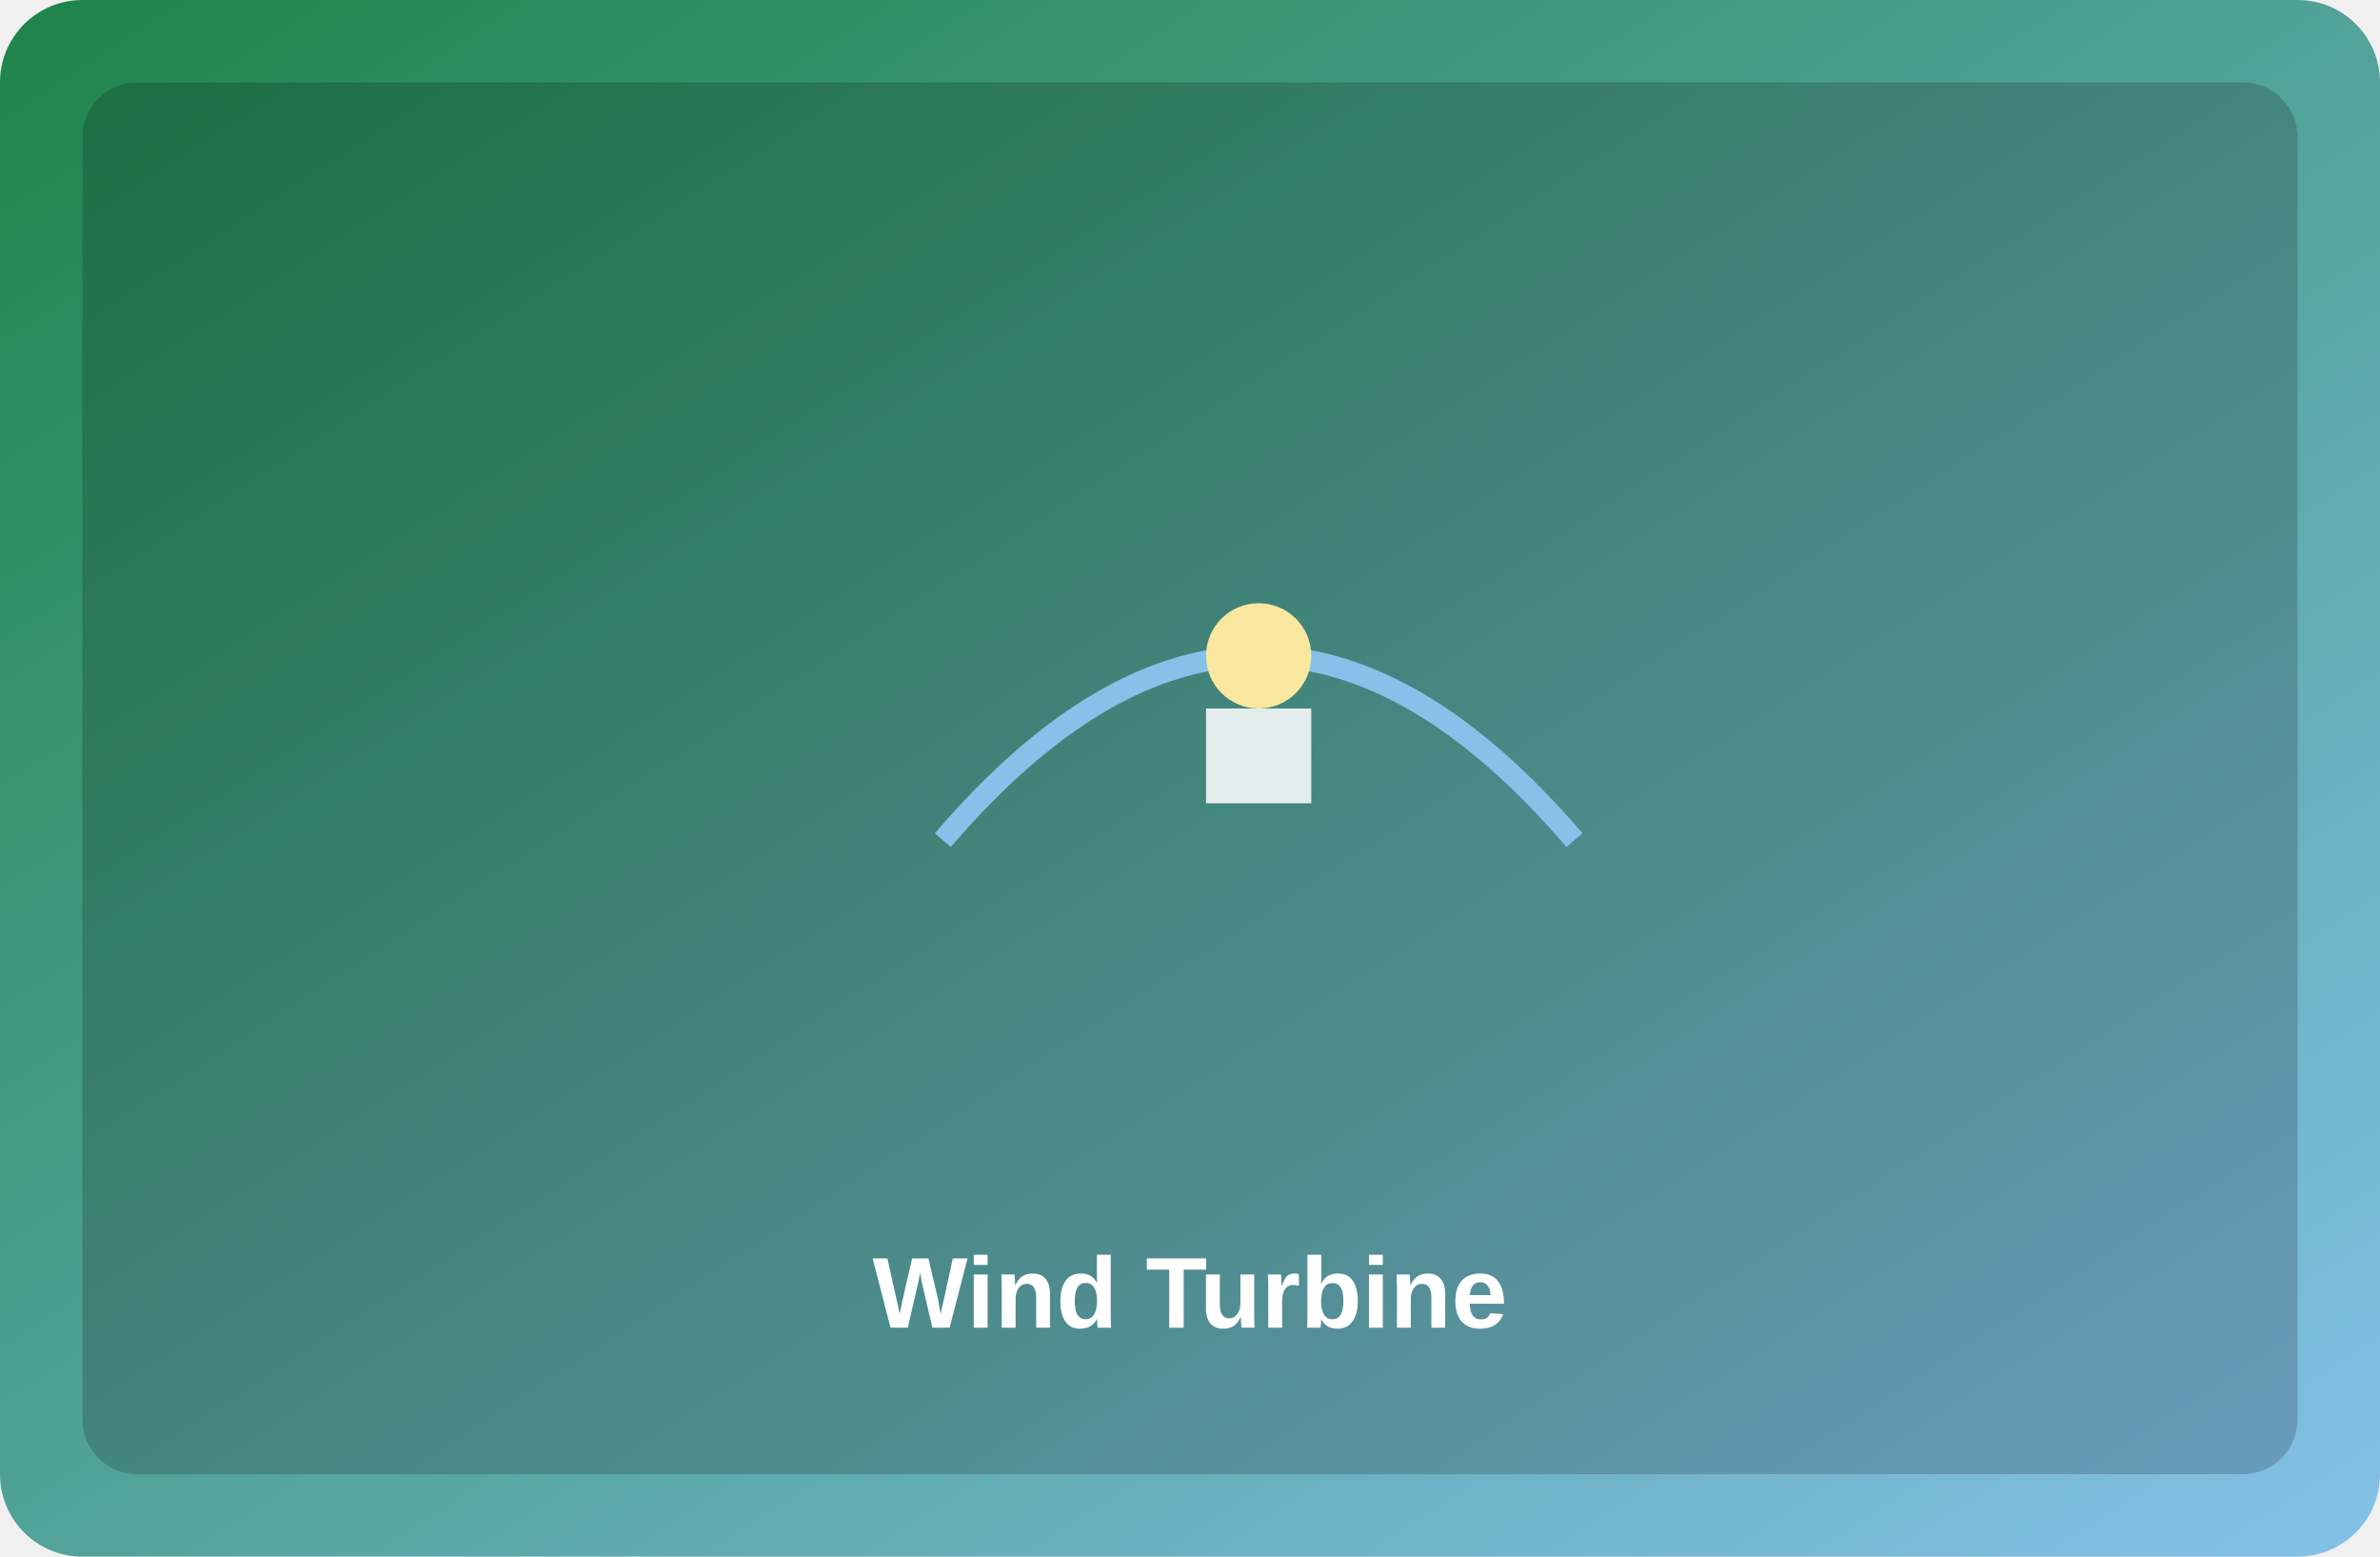
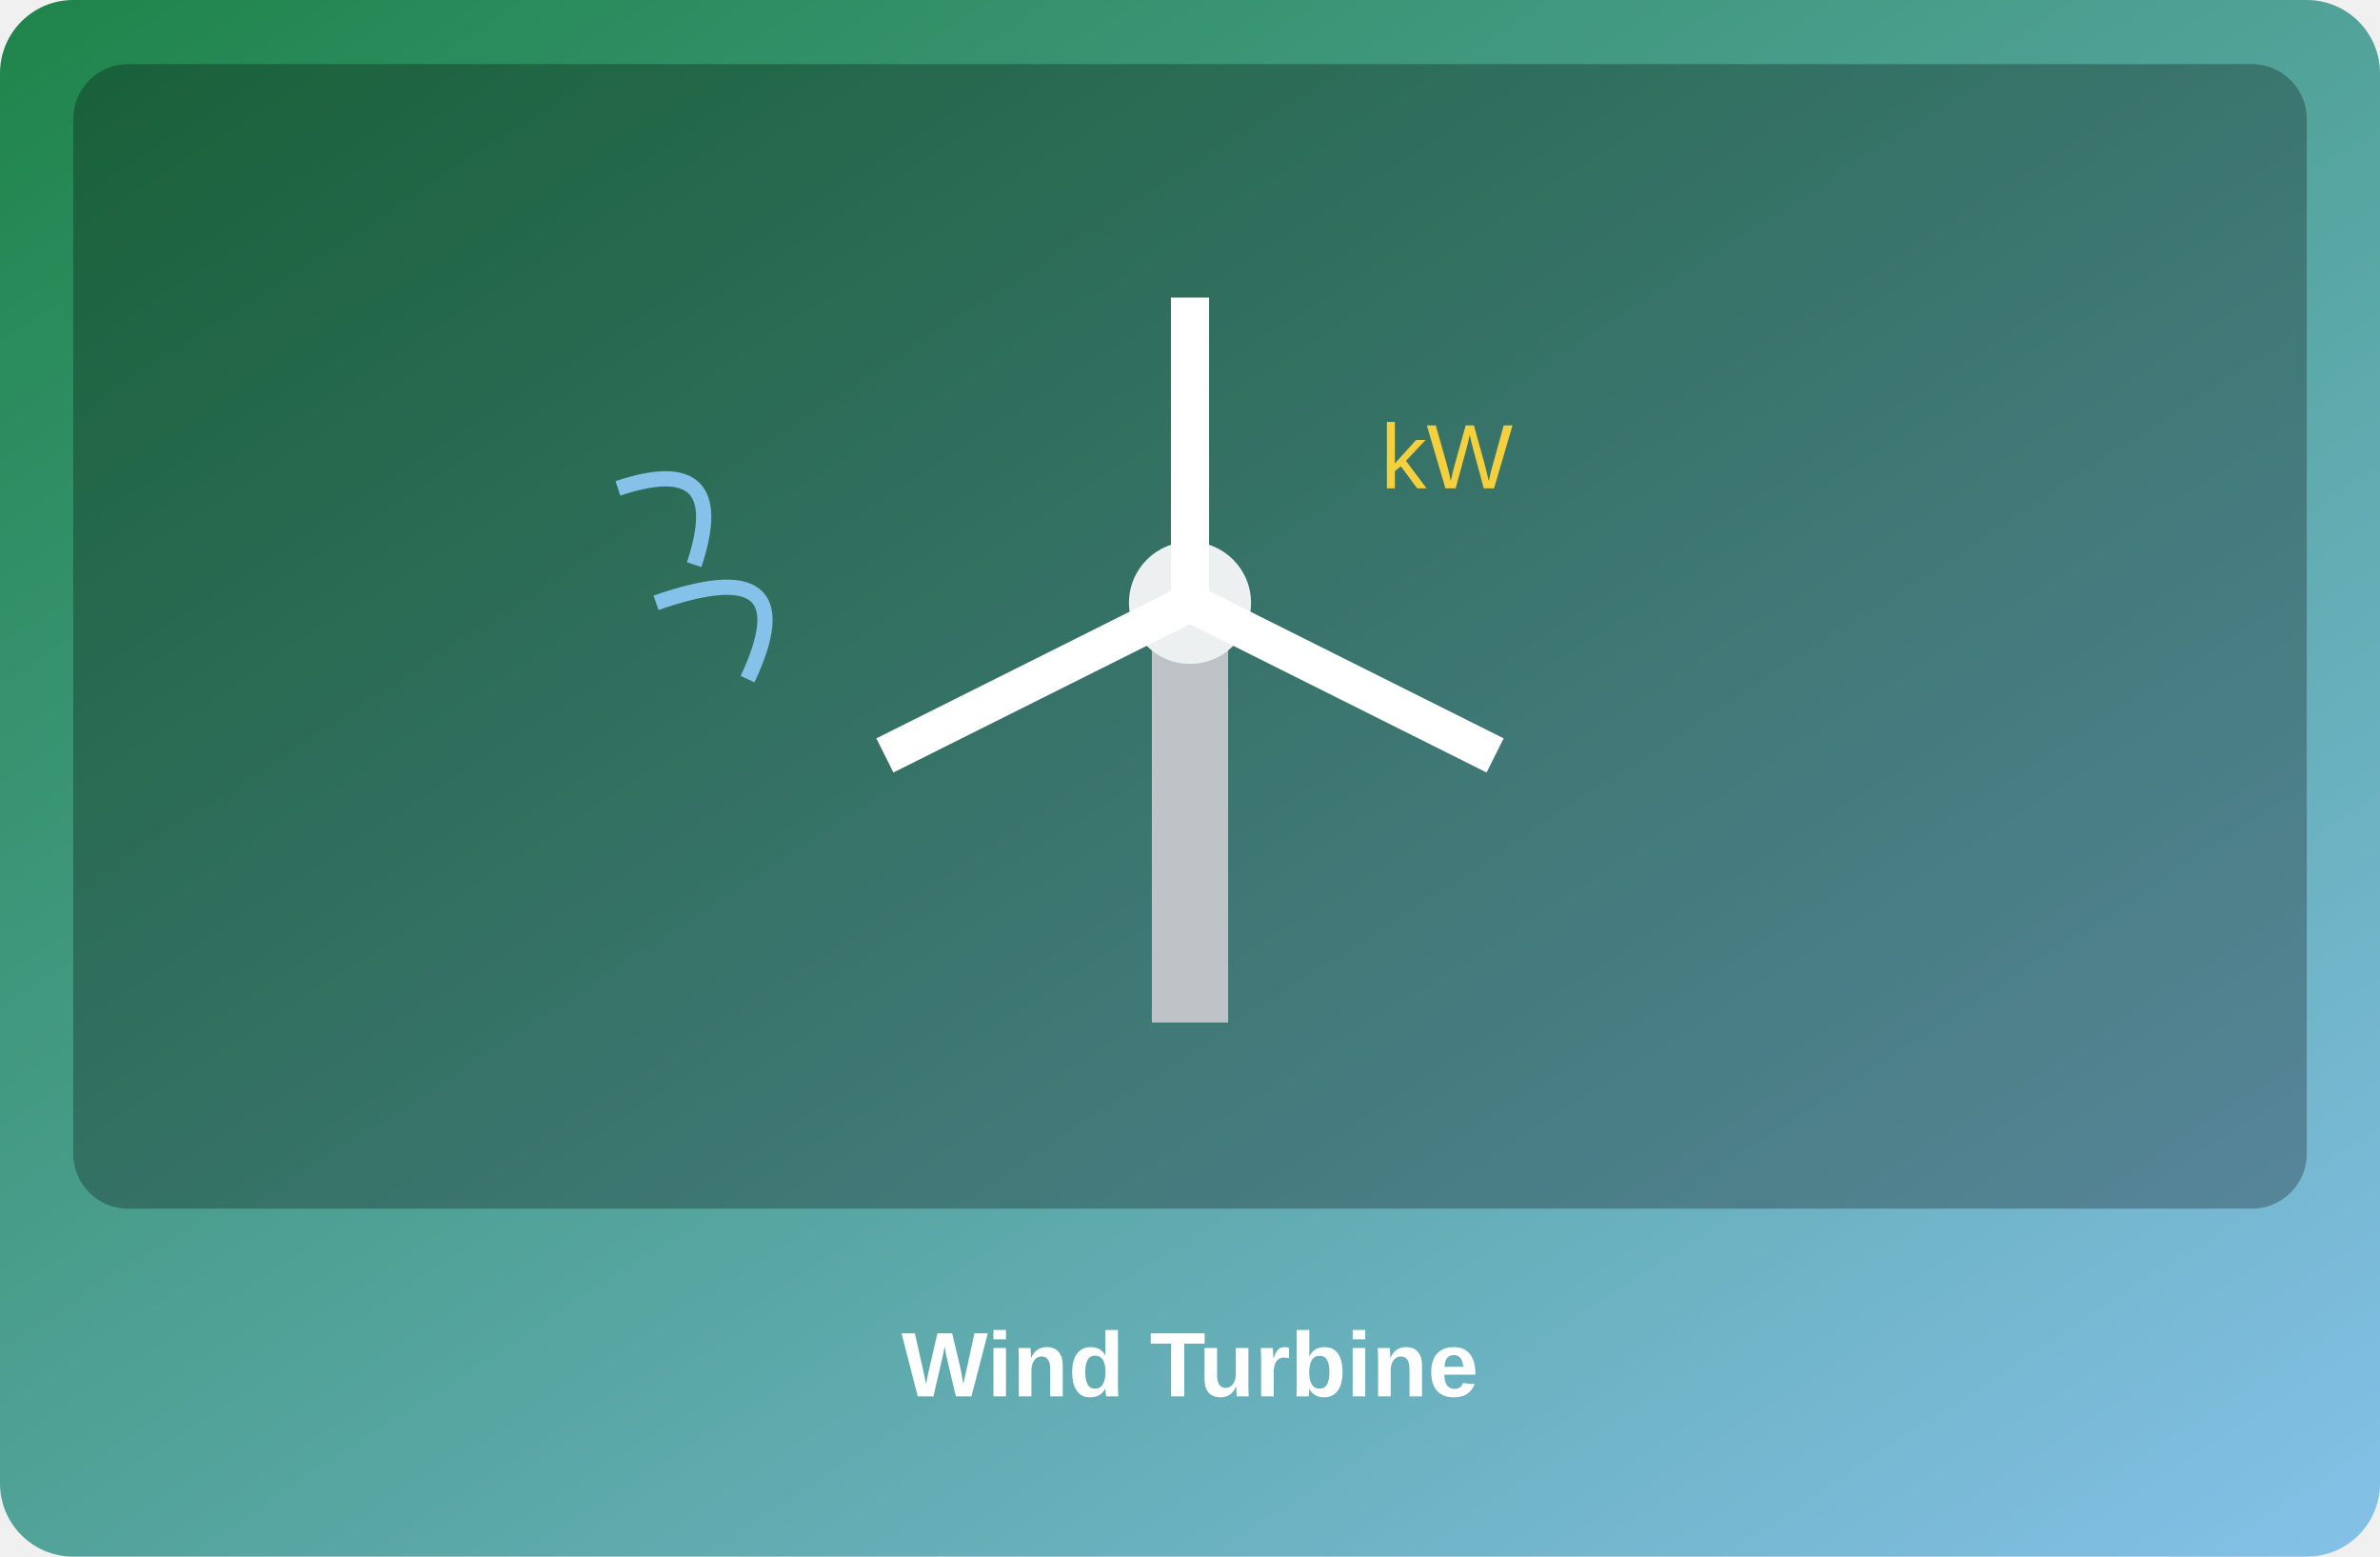
<svg xmlns="http://www.w3.org/2000/svg" width="520" height="340" viewBox="0 0 520 340">
  <defs>
-     <linearGradient id="g" x1="0%" y1="0%" x2="100%" y2="100%">
+     <linearGradient id="bg" x1="0%" y1="0%" x2="100%" y2="100%">
      <stop offset="0%" stop-color="#1e8449" />
      <stop offset="100%" stop-color="#85c1e9" />
    </linearGradient>
  </defs>
-   <rect width="520" height="340" rx="18" fill="url(#g)" />
-   <rect x="18" y="18" width="484" height="304" rx="12" fill="rgba(0,0,0,0.18)" />
-   <g transform="translate(160,80) scale(1.15)">
-     <path d="M40 90 Q100 20 160 90" fill="none" stroke="#85c1e9" stroke-width="4" />
-     <circle cx="100" cy="55" r="10" fill="#f9e79f" />
-     <rect x="90" y="65" width="20" height="18" fill="#fff" opacity="0.85" />
-   </g>
-   <text x="260" y="290" text-anchor="middle" font-family="Arial,Helvetica,sans-serif" font-size="22" font-weight="700" fill="#ffffff">Wind Turbine</text>
+   <rect width="520" height="340" rx="16" fill="url(#bg)" />
+   <rect x="16" y="14" width="488" height="250" rx="12" fill="rgba(0,0,0,0.28)" />
+   <svg x="60" y="40" width="400" height="200" viewBox="0 0 200 120">
+     <rect x="95" y="55" width="10" height="55" fill="#bdc3c7" />
+     <circle cx="100" cy="55" r="8" fill="#ecf0f1" />
+     <line x1="100" y1="55" x2="100" y2="15" stroke="#fff" stroke-width="5" />
+     <line x1="100" y1="55" x2="140" y2="75" stroke="#fff" stroke-width="5" />
+     <line x1="100" y1="55" x2="60" y2="75" stroke="#fff" stroke-width="5" />
+     <path d="M25 40 Q40 35 35 50" stroke="#85c1e9" stroke-width="2" fill="none" />
+     <path d="M30 55 Q50 48 42 65" stroke="#85c1e9" stroke-width="2" fill="none" />
+     <text x="125" y="40" fill="#f4d03f" font-size="12" font-family="Arial">kW</text>
+   </svg>
+   <text x="260" y="305" text-anchor="middle" font-family="Arial,Helvetica,sans-serif" font-size="20" font-weight="700" fill="#ffffff">Wind Turbine</text>
</svg>
